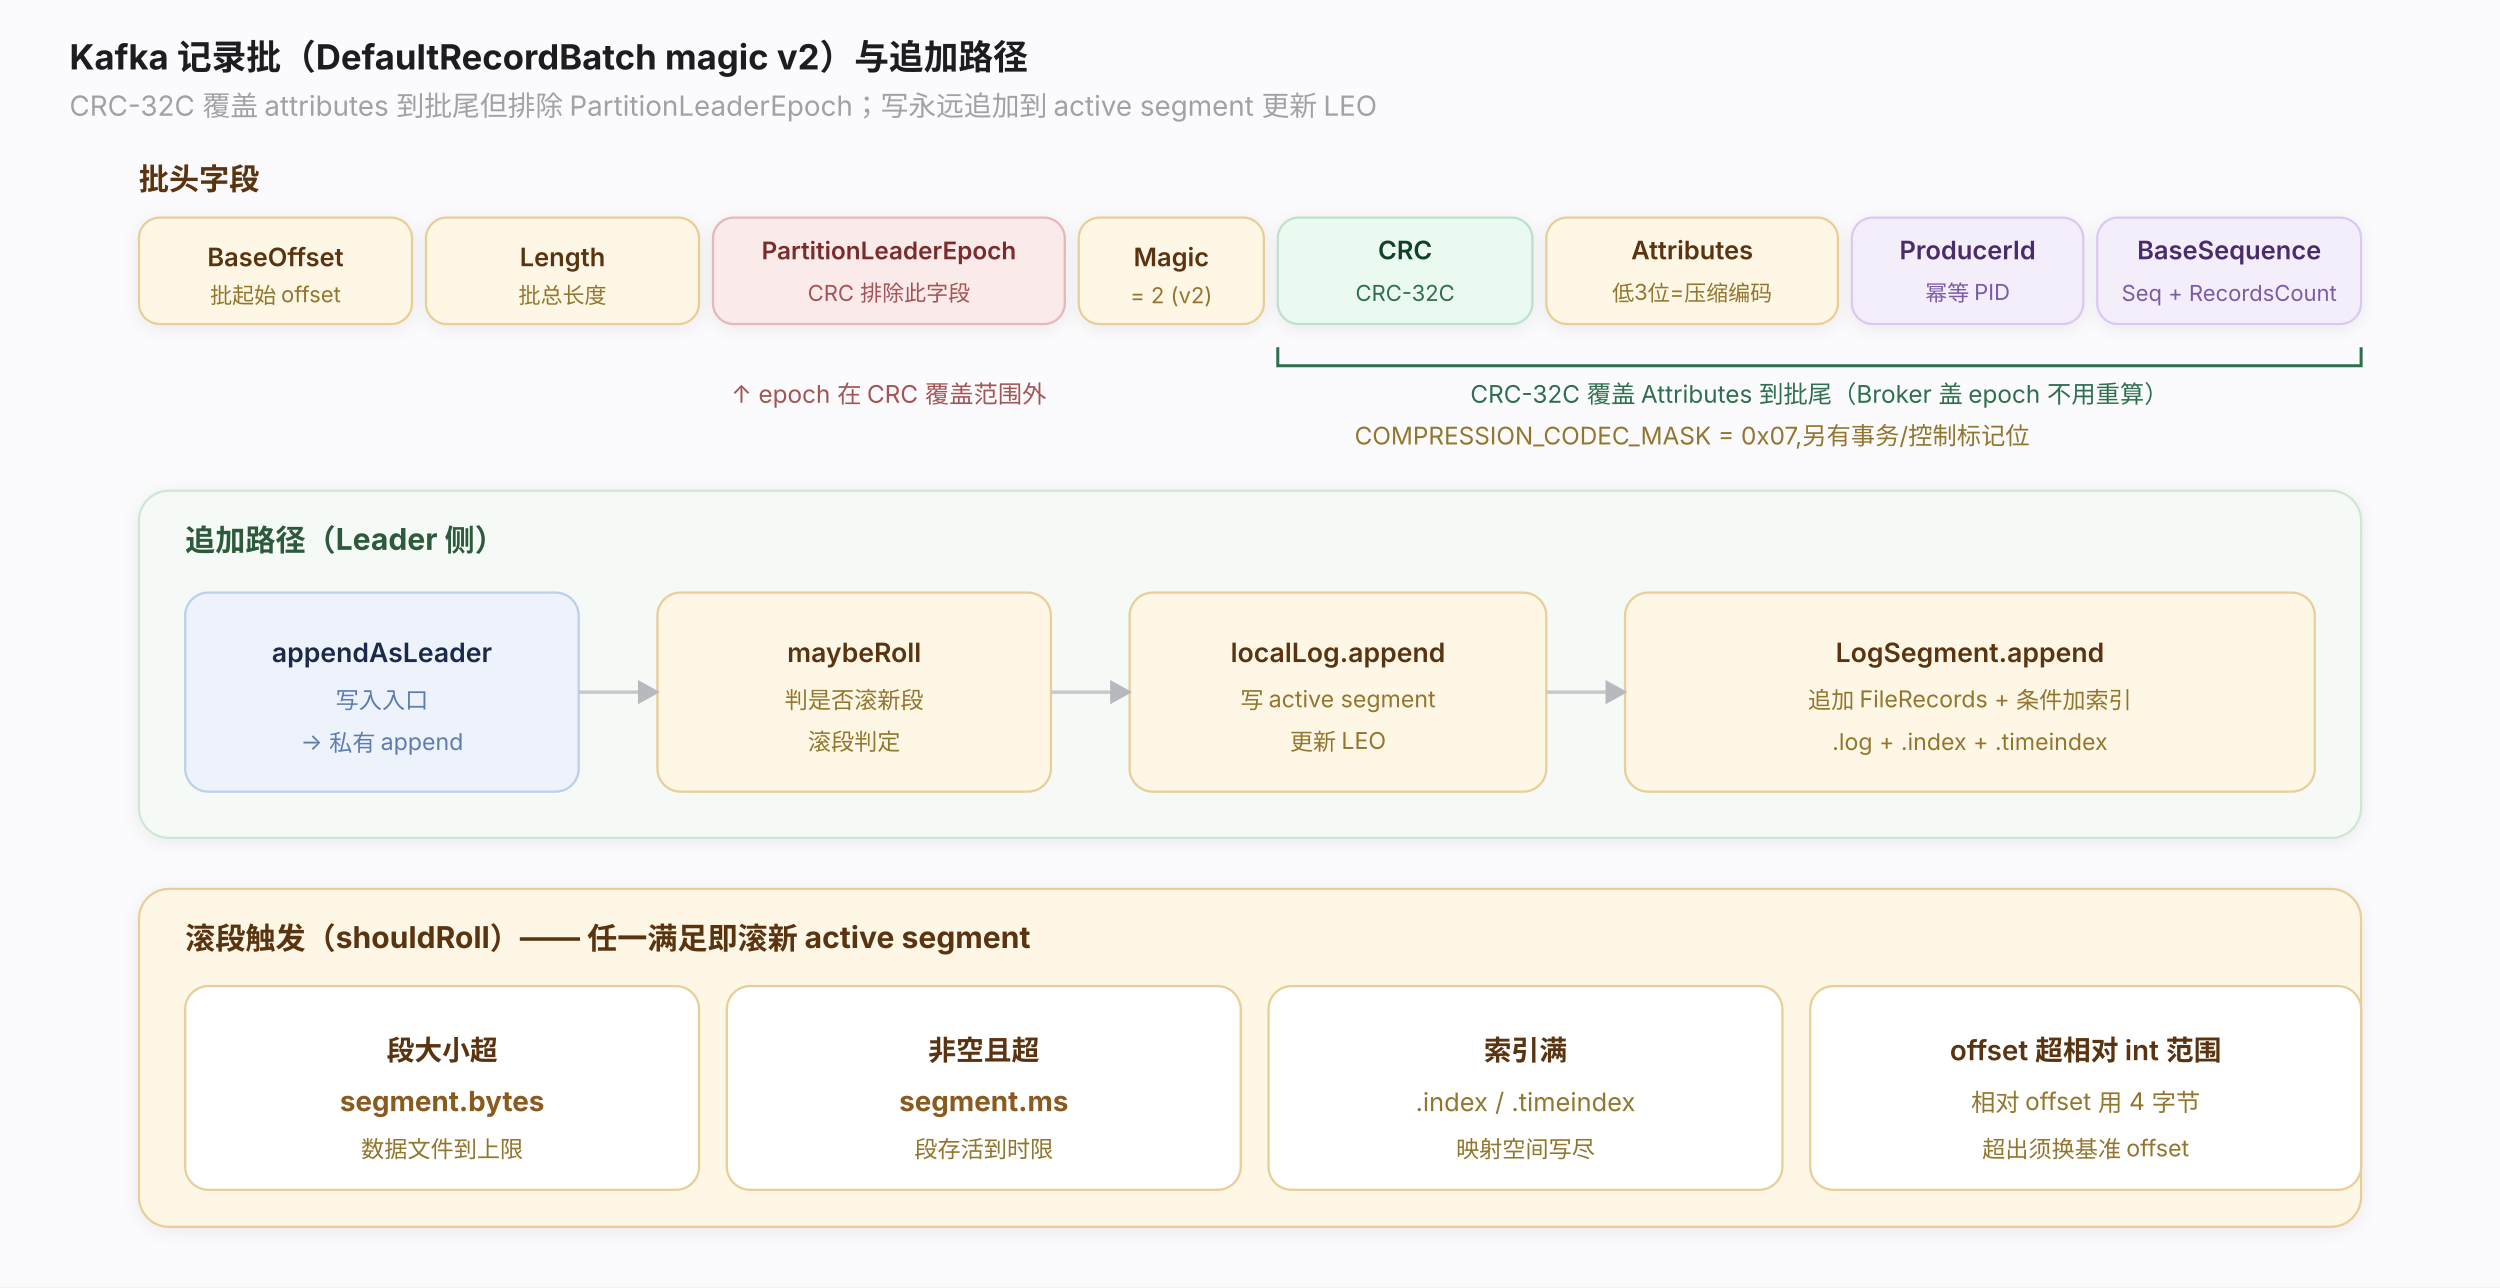
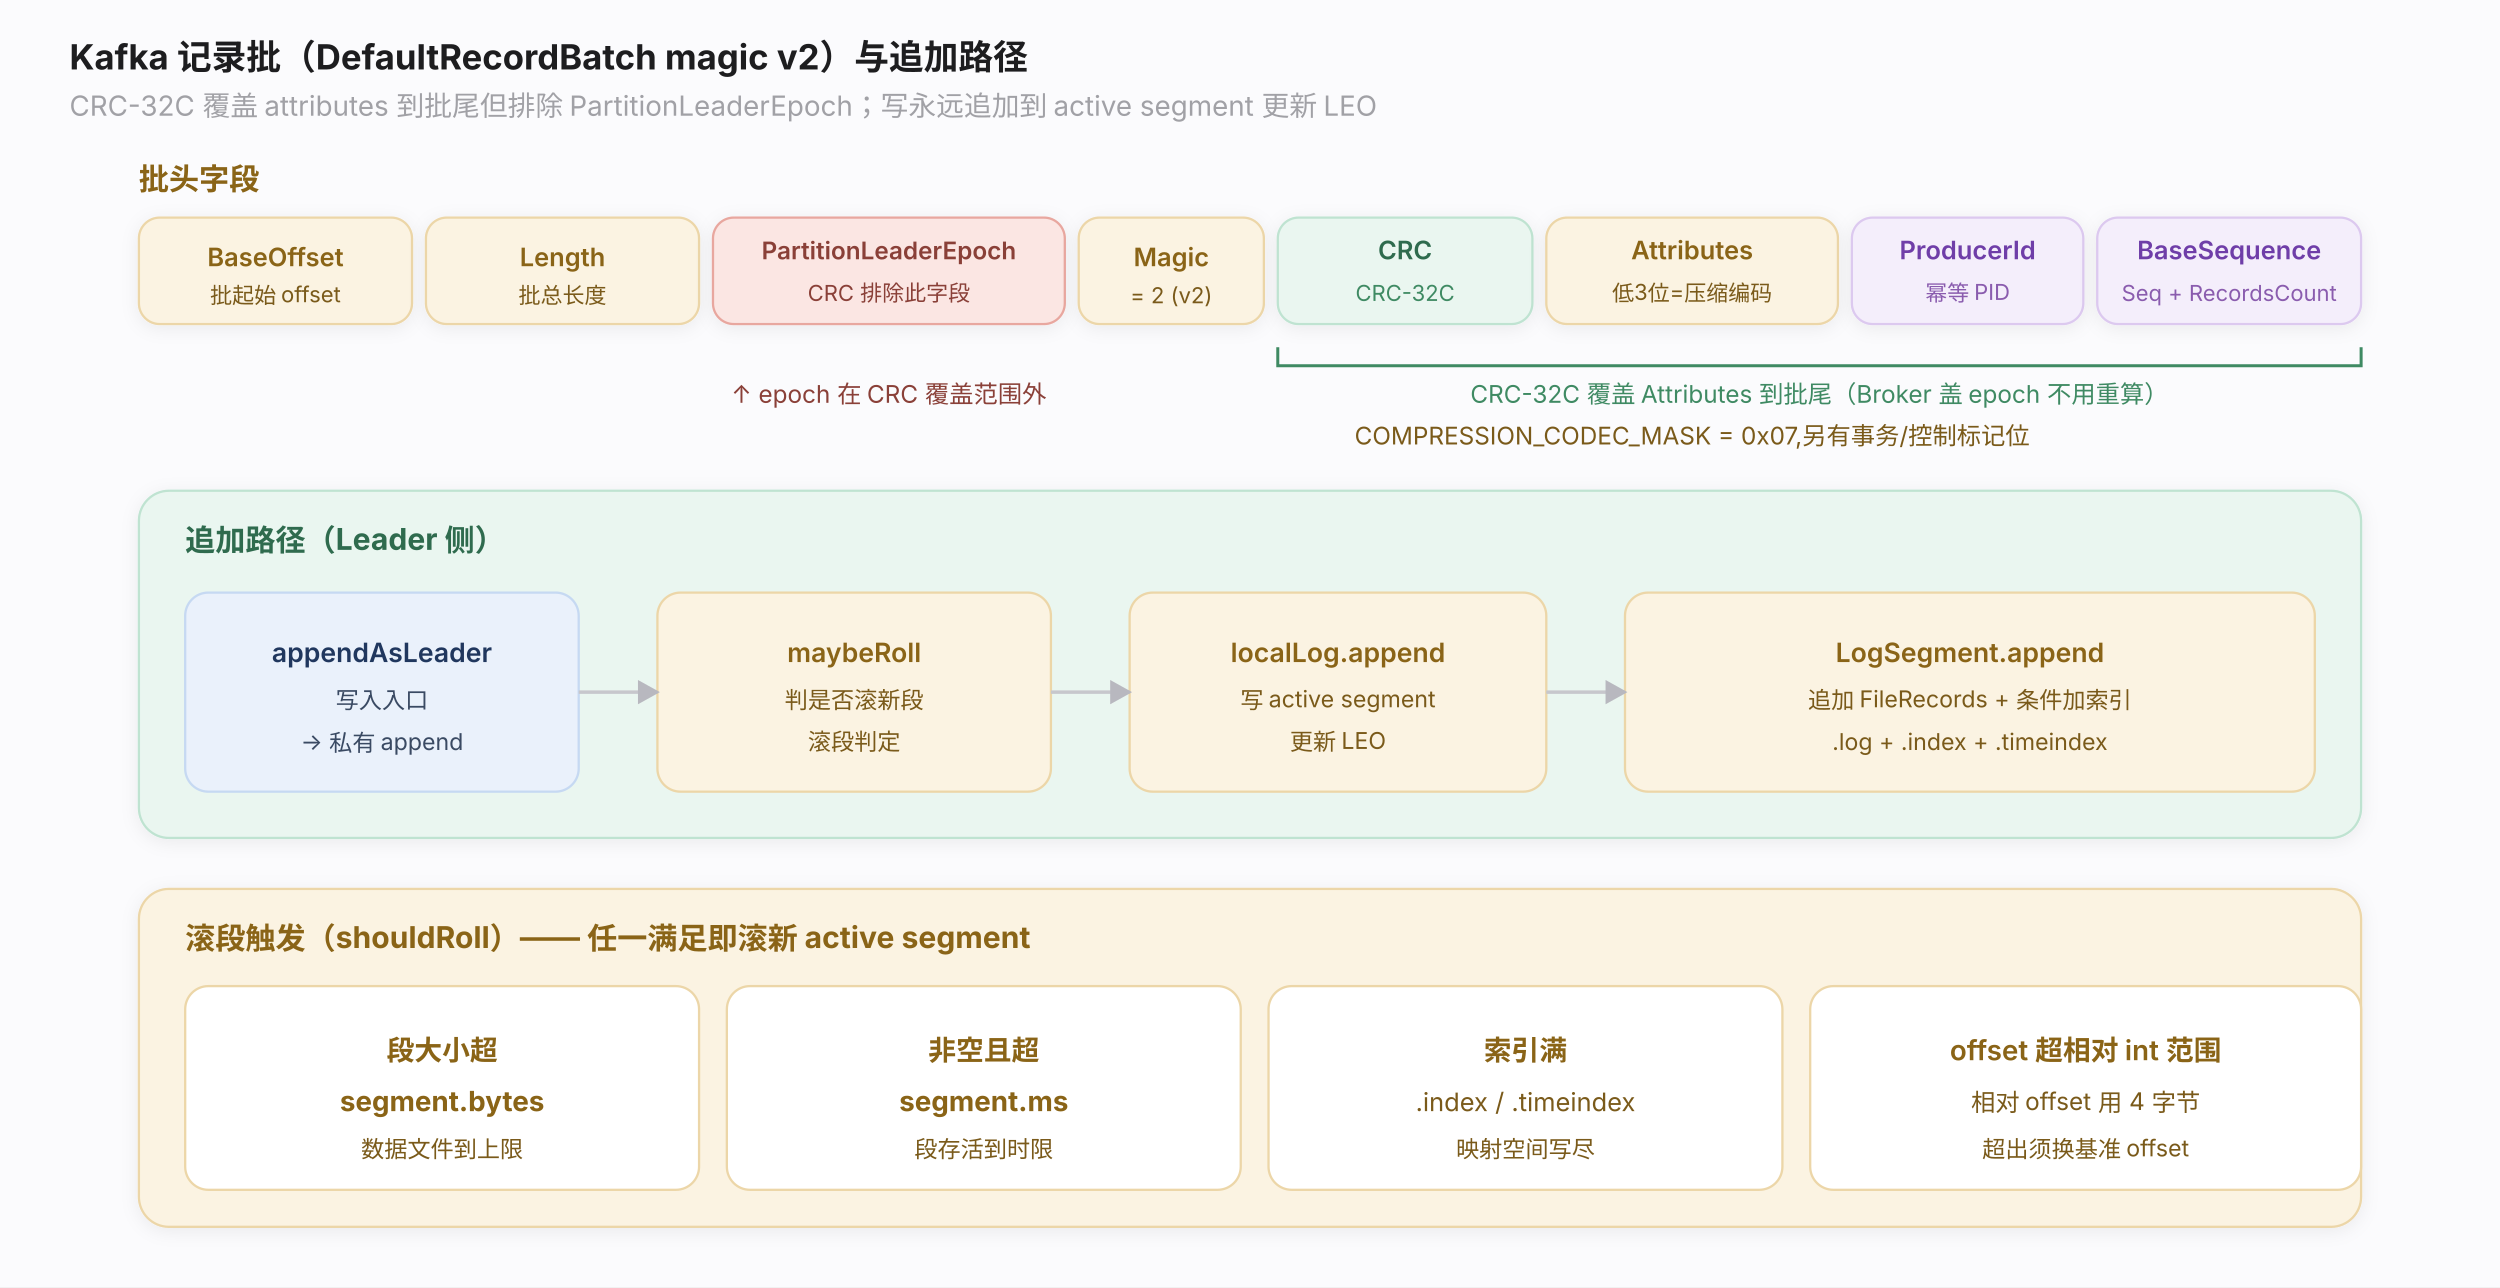
<svg xmlns="http://www.w3.org/2000/svg" width="1080" height="556" viewBox="0 0 1080 556" font-family="-apple-system,BlinkMacSystemFont,'SF Pro Display','Helvetica Neue','PingFang SC','Microsoft YaHei',sans-serif">
  <defs>
    <filter id="soft" x="-20%" y="-20%" width="140%" height="140%">
      <feDropShadow dx="0" dy="1.5" stdDeviation="4" flood-color="#1d1d1f" flood-opacity="0.07" />
    </filter>
    <marker id="ar" viewBox="0 0 10 10" refX="8" refY="5" markerWidth="7" markerHeight="7" orient="auto-start-reverse">
      <path d="M0,0 L9,5 L0,10 z" fill="#b8b8bf" />
    </marker>
  </defs>
  <rect width="1080" height="556" fill="#fbfbfd" />
  <text x="30" y="30" font-size="15" font-weight="700" fill="#1d1d1f">Kafka 记录批（DefaultRecordBatch magic v2）与追加路径</text>
  <text x="30" y="50" font-size="12" fill="#a1a1a6">CRC-32C 覆盖 attributes 到批尾但排除 PartitionLeaderEpoch；写永远追加到 active segment 更新 LEO</text>
-   <text x="60" y="82" font-size="13" font-weight="700" fill="#5a3410">批头字段</text>
+   <text x="60" y="82" font-size="13" font-weight="700" fill="#8a6417">批头字段</text>
  <g>
-     <rect x="60" y="94" width="118" height="46" rx="9" fill="#fff7e6" stroke="#e8cf9a" filter="url(#soft)" />
-     <text x="119" y="115" font-size="11" font-weight="600" fill="#5a3410" text-anchor="middle">BaseOffset</text>
-     <text x="119" y="131" font-size="9.5" fill="#93762e" text-anchor="middle">批起始 offset</text>
-     <rect x="184" y="94" width="118" height="46" rx="9" fill="#fff7e6" stroke="#e8cf9a" filter="url(#soft)" />
-     <text x="243" y="115" font-size="11" font-weight="600" fill="#5a3410" text-anchor="middle">Length</text>
-     <text x="243" y="131" font-size="9.5" fill="#93762e" text-anchor="middle">批总长度</text>
-     <rect x="308" y="94" width="152" height="46" rx="9" fill="#fbeaea" stroke="#e6b8b8" filter="url(#soft)" />
-     <text x="384" y="112" font-size="10.5" font-weight="600" fill="#7a2b2b" text-anchor="middle">PartitionLeaderEpoch</text>
-     <text x="384" y="130" font-size="9.5" fill="#a35555" text-anchor="middle">CRC 排除此字段</text>
-     <rect x="466" y="94" width="80" height="46" rx="9" fill="#fff7e6" stroke="#e8cf9a" filter="url(#soft)" />
-     <text x="506" y="115" font-size="11" font-weight="600" fill="#5a3410" text-anchor="middle">Magic</text>
-     <text x="506" y="131" font-size="9.5" fill="#93762e" text-anchor="middle">= 2 (v2)</text>
-     <rect x="552" y="94" width="110" height="46" rx="9" fill="#eafaf1" stroke="#bfe0cd" filter="url(#soft)" />
-     <text x="607" y="112" font-size="11" font-weight="600" fill="#12402a" text-anchor="middle">CRC</text>
-     <text x="607" y="130" font-size="9.5" fill="#2f6f4f" text-anchor="middle">CRC-32C</text>
-     <rect x="668" y="94" width="126" height="46" rx="9" fill="#fff7e6" stroke="#e8cf9a" filter="url(#soft)" />
-     <text x="731" y="112" font-size="11" font-weight="600" fill="#5a3410" text-anchor="middle">Attributes</text>
-     <text x="731" y="130" font-size="9.5" fill="#93762e" text-anchor="middle">低3位=压缩编码</text>
-     <rect x="800" y="94" width="100" height="46" rx="9" fill="#f4eefb" stroke="#dcc9f0" filter="url(#soft)" />
-     <text x="850" y="112" font-size="11" font-weight="600" fill="#4a2b6b" text-anchor="middle">ProducerId</text>
-     <text x="850" y="130" font-size="9.5" fill="#7c5aa6" text-anchor="middle">幂等 PID</text>
-     <rect x="906" y="94" width="114" height="46" rx="9" fill="#f4eefb" stroke="#dcc9f0" filter="url(#soft)" />
-     <text x="963" y="112" font-size="11" font-weight="600" fill="#4a2b6b" text-anchor="middle">BaseSequence</text>
-     <text x="963" y="130" font-size="9.5" fill="#7c5aa6" text-anchor="middle">Seq + RecordsCount</text>
+     <rect x="60" y="94" width="118" height="46" rx="9" fill="#fbf3e2" stroke="#ecd6a8" filter="url(#soft)" />
+     <text x="119" y="115" font-size="11" font-weight="600" fill="#8a6417" text-anchor="middle">BaseOffset</text>
+     <text x="119" y="131" font-size="9.5" fill="#7a5a1a" text-anchor="middle">批起始 offset</text>
+     <rect x="184" y="94" width="118" height="46" rx="9" fill="#fbf3e2" stroke="#ecd6a8" filter="url(#soft)" />
+     <text x="243" y="115" font-size="11" font-weight="600" fill="#8a6417" text-anchor="middle">Length</text>
+     <text x="243" y="131" font-size="9.5" fill="#7a5a1a" text-anchor="middle">批总长度</text>
+     <rect x="308" y="94" width="152" height="46" rx="9" fill="#fbe6e3" stroke="#e8a79f" filter="url(#soft)" />
+     <text x="384" y="112" font-size="10.5" font-weight="600" fill="#8a4038" text-anchor="middle">PartitionLeaderEpoch</text>
+     <text x="384" y="130" font-size="9.5" fill="#8a4038" text-anchor="middle">CRC 排除此字段</text>
+     <rect x="466" y="94" width="80" height="46" rx="9" fill="#fbf3e2" stroke="#ecd6a8" filter="url(#soft)" />
+     <text x="506" y="115" font-size="11" font-weight="600" fill="#8a6417" text-anchor="middle">Magic</text>
+     <text x="506" y="131" font-size="9.5" fill="#7a5a1a" text-anchor="middle">= 2 (v2)</text>
+     <rect x="552" y="94" width="110" height="46" rx="9" fill="#eaf6f0" stroke="#bfe3d1" filter="url(#soft)" />
+     <text x="607" y="112" font-size="11" font-weight="600" fill="#2f6b4e" text-anchor="middle">CRC</text>
+     <text x="607" y="130" font-size="9.5" fill="#3f8a63" text-anchor="middle">CRC-32C</text>
+     <rect x="668" y="94" width="126" height="46" rx="9" fill="#fbf3e2" stroke="#ecd6a8" filter="url(#soft)" />
+     <text x="731" y="112" font-size="11" font-weight="600" fill="#8a6417" text-anchor="middle">Attributes</text>
+     <text x="731" y="130" font-size="9.5" fill="#7a5a1a" text-anchor="middle">低3位=压缩编码</text>
+     <rect x="800" y="94" width="100" height="46" rx="9" fill="#f4eefb" stroke="#dcc9ef" filter="url(#soft)" />
+     <text x="850" y="112" font-size="11" font-weight="600" fill="#6f3ea8" text-anchor="middle">ProducerId</text>
+     <text x="850" y="130" font-size="9.5" fill="#8a5cae" text-anchor="middle">幂等 PID</text>
+     <rect x="906" y="94" width="114" height="46" rx="9" fill="#f4eefb" stroke="#dcc9ef" filter="url(#soft)" />
+     <text x="963" y="112" font-size="11" font-weight="600" fill="#6f3ea8" text-anchor="middle">BaseSequence</text>
+     <text x="963" y="130" font-size="9.5" fill="#8a5cae" text-anchor="middle">Seq + RecordsCount</text>
  </g>
-   <polyline points="552,150 552,158 1020,158 1020,150" fill="none" stroke="#2f6f4f" stroke-width="1.3" />
-   <text x="786" y="174" font-size="10.5" fill="#2f6f4f" text-anchor="middle">CRC-32C 覆盖 Attributes 到批尾（Broker 盖 epoch 不用重算）</text>
-   <text x="384" y="174" font-size="10.5" fill="#a35555" text-anchor="middle">↑ epoch 在 CRC 覆盖范围外</text>
-   <text x="731" y="192" font-size="10.5" fill="#93762e" text-anchor="middle">COMPRESSION_CODEC_MASK = 0x07,另有事务/控制标记位</text>
-   <rect x="60" y="212" width="960" height="150" rx="13" fill="#f5faf6" stroke="#cfe6d5" filter="url(#soft)" />
-   <text x="80" y="238" font-size="13" font-weight="700" fill="#2c5a3a">追加路径（Leader 侧）</text>
-   <rect x="80" y="256" width="170" height="86" rx="10" fill="#eef3fb" stroke="#bcd0ec" />
-   <text x="165" y="286" font-size="11.5" font-weight="600" fill="#1b2a4a" text-anchor="middle">appendAsLeader</text>
-   <text x="165" y="306" font-size="10" fill="#5b7db1" text-anchor="middle">写入入口</text>
-   <text x="165" y="324" font-size="10" fill="#5b7db1" text-anchor="middle">→ 私有 append</text>
-   <rect x="284" y="256" width="170" height="86" rx="10" fill="#fff7e6" stroke="#e8cf9a" />
-   <text x="369" y="286" font-size="11.5" font-weight="600" fill="#5a3410" text-anchor="middle">maybeRoll</text>
-   <text x="369" y="306" font-size="10" fill="#93762e" text-anchor="middle">判是否滚新段</text>
-   <text x="369" y="324" font-size="10" fill="#93762e" text-anchor="middle">滚段判定</text>
-   <rect x="488" y="256" width="180" height="86" rx="10" fill="#fff7e6" stroke="#e8cf9a" />
-   <text x="578" y="286" font-size="11.5" font-weight="600" fill="#5a3410" text-anchor="middle">localLog.append</text>
-   <text x="578" y="306" font-size="10" fill="#93762e" text-anchor="middle">写 active segment</text>
-   <text x="578" y="324" font-size="10" fill="#93762e" text-anchor="middle">更新 LEO</text>
-   <rect x="702" y="256" width="298" height="86" rx="10" fill="#fff7e6" stroke="#e8cf9a" />
-   <text x="851" y="286" font-size="11.5" font-weight="600" fill="#5a3410" text-anchor="middle">LogSegment.append</text>
-   <text x="851" y="306" font-size="10" fill="#93762e" text-anchor="middle">追加 FileRecords + 条件加索引</text>
-   <text x="851" y="324" font-size="10" fill="#93762e" text-anchor="middle">.log + .index + .timeindex</text>
+   <polyline points="552,150 552,158 1020,158 1020,150" fill="none" stroke="#3f8a63" stroke-width="1.3" />
+   <text x="786" y="174" font-size="10.5" fill="#3f8a63" text-anchor="middle">CRC-32C 覆盖 Attributes 到批尾（Broker 盖 epoch 不用重算）</text>
+   <text x="384" y="174" font-size="10.5" fill="#8a4038" text-anchor="middle">↑ epoch 在 CRC 覆盖范围外</text>
+   <text x="731" y="192" font-size="10.5" fill="#7a5a1a" text-anchor="middle">COMPRESSION_CODEC_MASK = 0x07,另有事务/控制标记位</text>
+   <rect x="60" y="212" width="960" height="150" rx="13" fill="#eaf6f0" stroke="#bfe3d1" filter="url(#soft)" />
+   <text x="80" y="238" font-size="13" font-weight="700" fill="#2f6b4e">追加路径（Leader 侧）</text>
+   <rect x="80" y="256" width="170" height="86" rx="10" fill="#eaf1fb" stroke="#c6d9f2" />
+   <text x="165" y="286" font-size="11.5" font-weight="600" fill="#20375e" text-anchor="middle">appendAsLeader</text>
+   <text x="165" y="306" font-size="10" fill="#3a4a63" text-anchor="middle">写入入口</text>
+   <text x="165" y="324" font-size="10" fill="#3a4a63" text-anchor="middle">→ 私有 append</text>
+   <rect x="284" y="256" width="170" height="86" rx="10" fill="#fbf3e2" stroke="#ecd6a8" />
+   <text x="369" y="286" font-size="11.5" font-weight="600" fill="#8a6417" text-anchor="middle">maybeRoll</text>
+   <text x="369" y="306" font-size="10" fill="#7a5a1a" text-anchor="middle">判是否滚新段</text>
+   <text x="369" y="324" font-size="10" fill="#7a5a1a" text-anchor="middle">滚段判定</text>
+   <rect x="488" y="256" width="180" height="86" rx="10" fill="#fbf3e2" stroke="#ecd6a8" />
+   <text x="578" y="286" font-size="11.5" font-weight="600" fill="#8a6417" text-anchor="middle">localLog.append</text>
+   <text x="578" y="306" font-size="10" fill="#7a5a1a" text-anchor="middle">写 active segment</text>
+   <text x="578" y="324" font-size="10" fill="#7a5a1a" text-anchor="middle">更新 LEO</text>
+   <rect x="702" y="256" width="298" height="86" rx="10" fill="#fbf3e2" stroke="#ecd6a8" />
+   <text x="851" y="286" font-size="11.5" font-weight="600" fill="#8a6417" text-anchor="middle">LogSegment.append</text>
+   <text x="851" y="306" font-size="10" fill="#7a5a1a" text-anchor="middle">追加 FileRecords + 条件加索引</text>
+   <text x="851" y="324" font-size="10" fill="#7a5a1a" text-anchor="middle">.log + .index + .timeindex</text>
  <polyline points="250,299 284,299" fill="none" stroke="#c7c7cc" stroke-width="1.5" marker-end="url(#ar)" />
  <polyline points="454,299 488,299" fill="none" stroke="#c7c7cc" stroke-width="1.5" marker-end="url(#ar)" />
  <polyline points="668,299 702,299" fill="none" stroke="#c7c7cc" stroke-width="1.5" marker-end="url(#ar)" />
-   <rect x="60" y="384" width="960" height="146" rx="13" fill="#fff7e6" stroke="#e8cf9a" filter="url(#soft)" />
-   <text x="80" y="410" font-size="13" font-weight="700" fill="#5a3410">滚段触发（shouldRoll）—— 任一满足即滚新 active segment</text>
-   <rect x="80" y="426" width="222" height="88" rx="10" fill="#ffffff" stroke="#e8cf9a" />
-   <text x="191" y="458" font-size="12" font-weight="600" fill="#5a3410" text-anchor="middle">段大小超</text>
-   <text x="191" y="480" font-size="12" font-weight="700" fill="#8a5a1e" text-anchor="middle">segment.bytes</text>
-   <text x="191" y="500" font-size="10" fill="#93762e" text-anchor="middle">数据文件到上限</text>
-   <rect x="314" y="426" width="222" height="88" rx="10" fill="#ffffff" stroke="#e8cf9a" />
-   <text x="425" y="458" font-size="12" font-weight="600" fill="#5a3410" text-anchor="middle">非空且超</text>
-   <text x="425" y="480" font-size="12" font-weight="700" fill="#8a5a1e" text-anchor="middle">segment.ms</text>
-   <text x="425" y="500" font-size="10" fill="#93762e" text-anchor="middle">段存活到时限</text>
-   <rect x="548" y="426" width="222" height="88" rx="10" fill="#ffffff" stroke="#e8cf9a" />
-   <text x="659" y="458" font-size="12" font-weight="600" fill="#5a3410" text-anchor="middle">索引满</text>
-   <text x="659" y="480" font-size="11" fill="#93762e" text-anchor="middle">.index / .timeindex</text>
-   <text x="659" y="500" font-size="10" fill="#93762e" text-anchor="middle">映射空间写尽</text>
-   <rect x="782" y="426" width="238" height="88" rx="10" fill="#ffffff" stroke="#e8cf9a" />
-   <text x="901" y="458" font-size="12" font-weight="600" fill="#5a3410" text-anchor="middle">offset 超相对 int 范围</text>
-   <text x="901" y="480" font-size="10.5" fill="#93762e" text-anchor="middle">相对 offset 用 4 字节</text>
-   <text x="901" y="500" font-size="10" fill="#93762e" text-anchor="middle">超出须换基准 offset</text>
+   <rect x="60" y="384" width="960" height="146" rx="13" fill="#fbf3e2" stroke="#ecd6a8" filter="url(#soft)" />
+   <text x="80" y="410" font-size="13" font-weight="700" fill="#8a6417">滚段触发（shouldRoll）—— 任一满足即滚新 active segment</text>
+   <rect x="80" y="426" width="222" height="88" rx="10" fill="#ffffff" stroke="#ecd6a8" />
+   <text x="191" y="458" font-size="12" font-weight="600" fill="#8a6417" text-anchor="middle">段大小超</text>
+   <text x="191" y="480" font-size="12" font-weight="700" fill="#8a6417" text-anchor="middle">segment.bytes</text>
+   <text x="191" y="500" font-size="10" fill="#7a5a1a" text-anchor="middle">数据文件到上限</text>
+   <rect x="314" y="426" width="222" height="88" rx="10" fill="#ffffff" stroke="#ecd6a8" />
+   <text x="425" y="458" font-size="12" font-weight="600" fill="#8a6417" text-anchor="middle">非空且超</text>
+   <text x="425" y="480" font-size="12" font-weight="700" fill="#8a6417" text-anchor="middle">segment.ms</text>
+   <text x="425" y="500" font-size="10" fill="#7a5a1a" text-anchor="middle">段存活到时限</text>
+   <rect x="548" y="426" width="222" height="88" rx="10" fill="#ffffff" stroke="#ecd6a8" />
+   <text x="659" y="458" font-size="12" font-weight="600" fill="#8a6417" text-anchor="middle">索引满</text>
+   <text x="659" y="480" font-size="11" fill="#7a5a1a" text-anchor="middle">.index / .timeindex</text>
+   <text x="659" y="500" font-size="10" fill="#7a5a1a" text-anchor="middle">映射空间写尽</text>
+   <rect x="782" y="426" width="238" height="88" rx="10" fill="#ffffff" stroke="#ecd6a8" />
+   <text x="901" y="458" font-size="12" font-weight="600" fill="#8a6417" text-anchor="middle">offset 超相对 int 范围</text>
+   <text x="901" y="480" font-size="10.5" fill="#7a5a1a" text-anchor="middle">相对 offset 用 4 字节</text>
+   <text x="901" y="500" font-size="10" fill="#7a5a1a" text-anchor="middle">超出须换基准 offset</text>
</svg>
